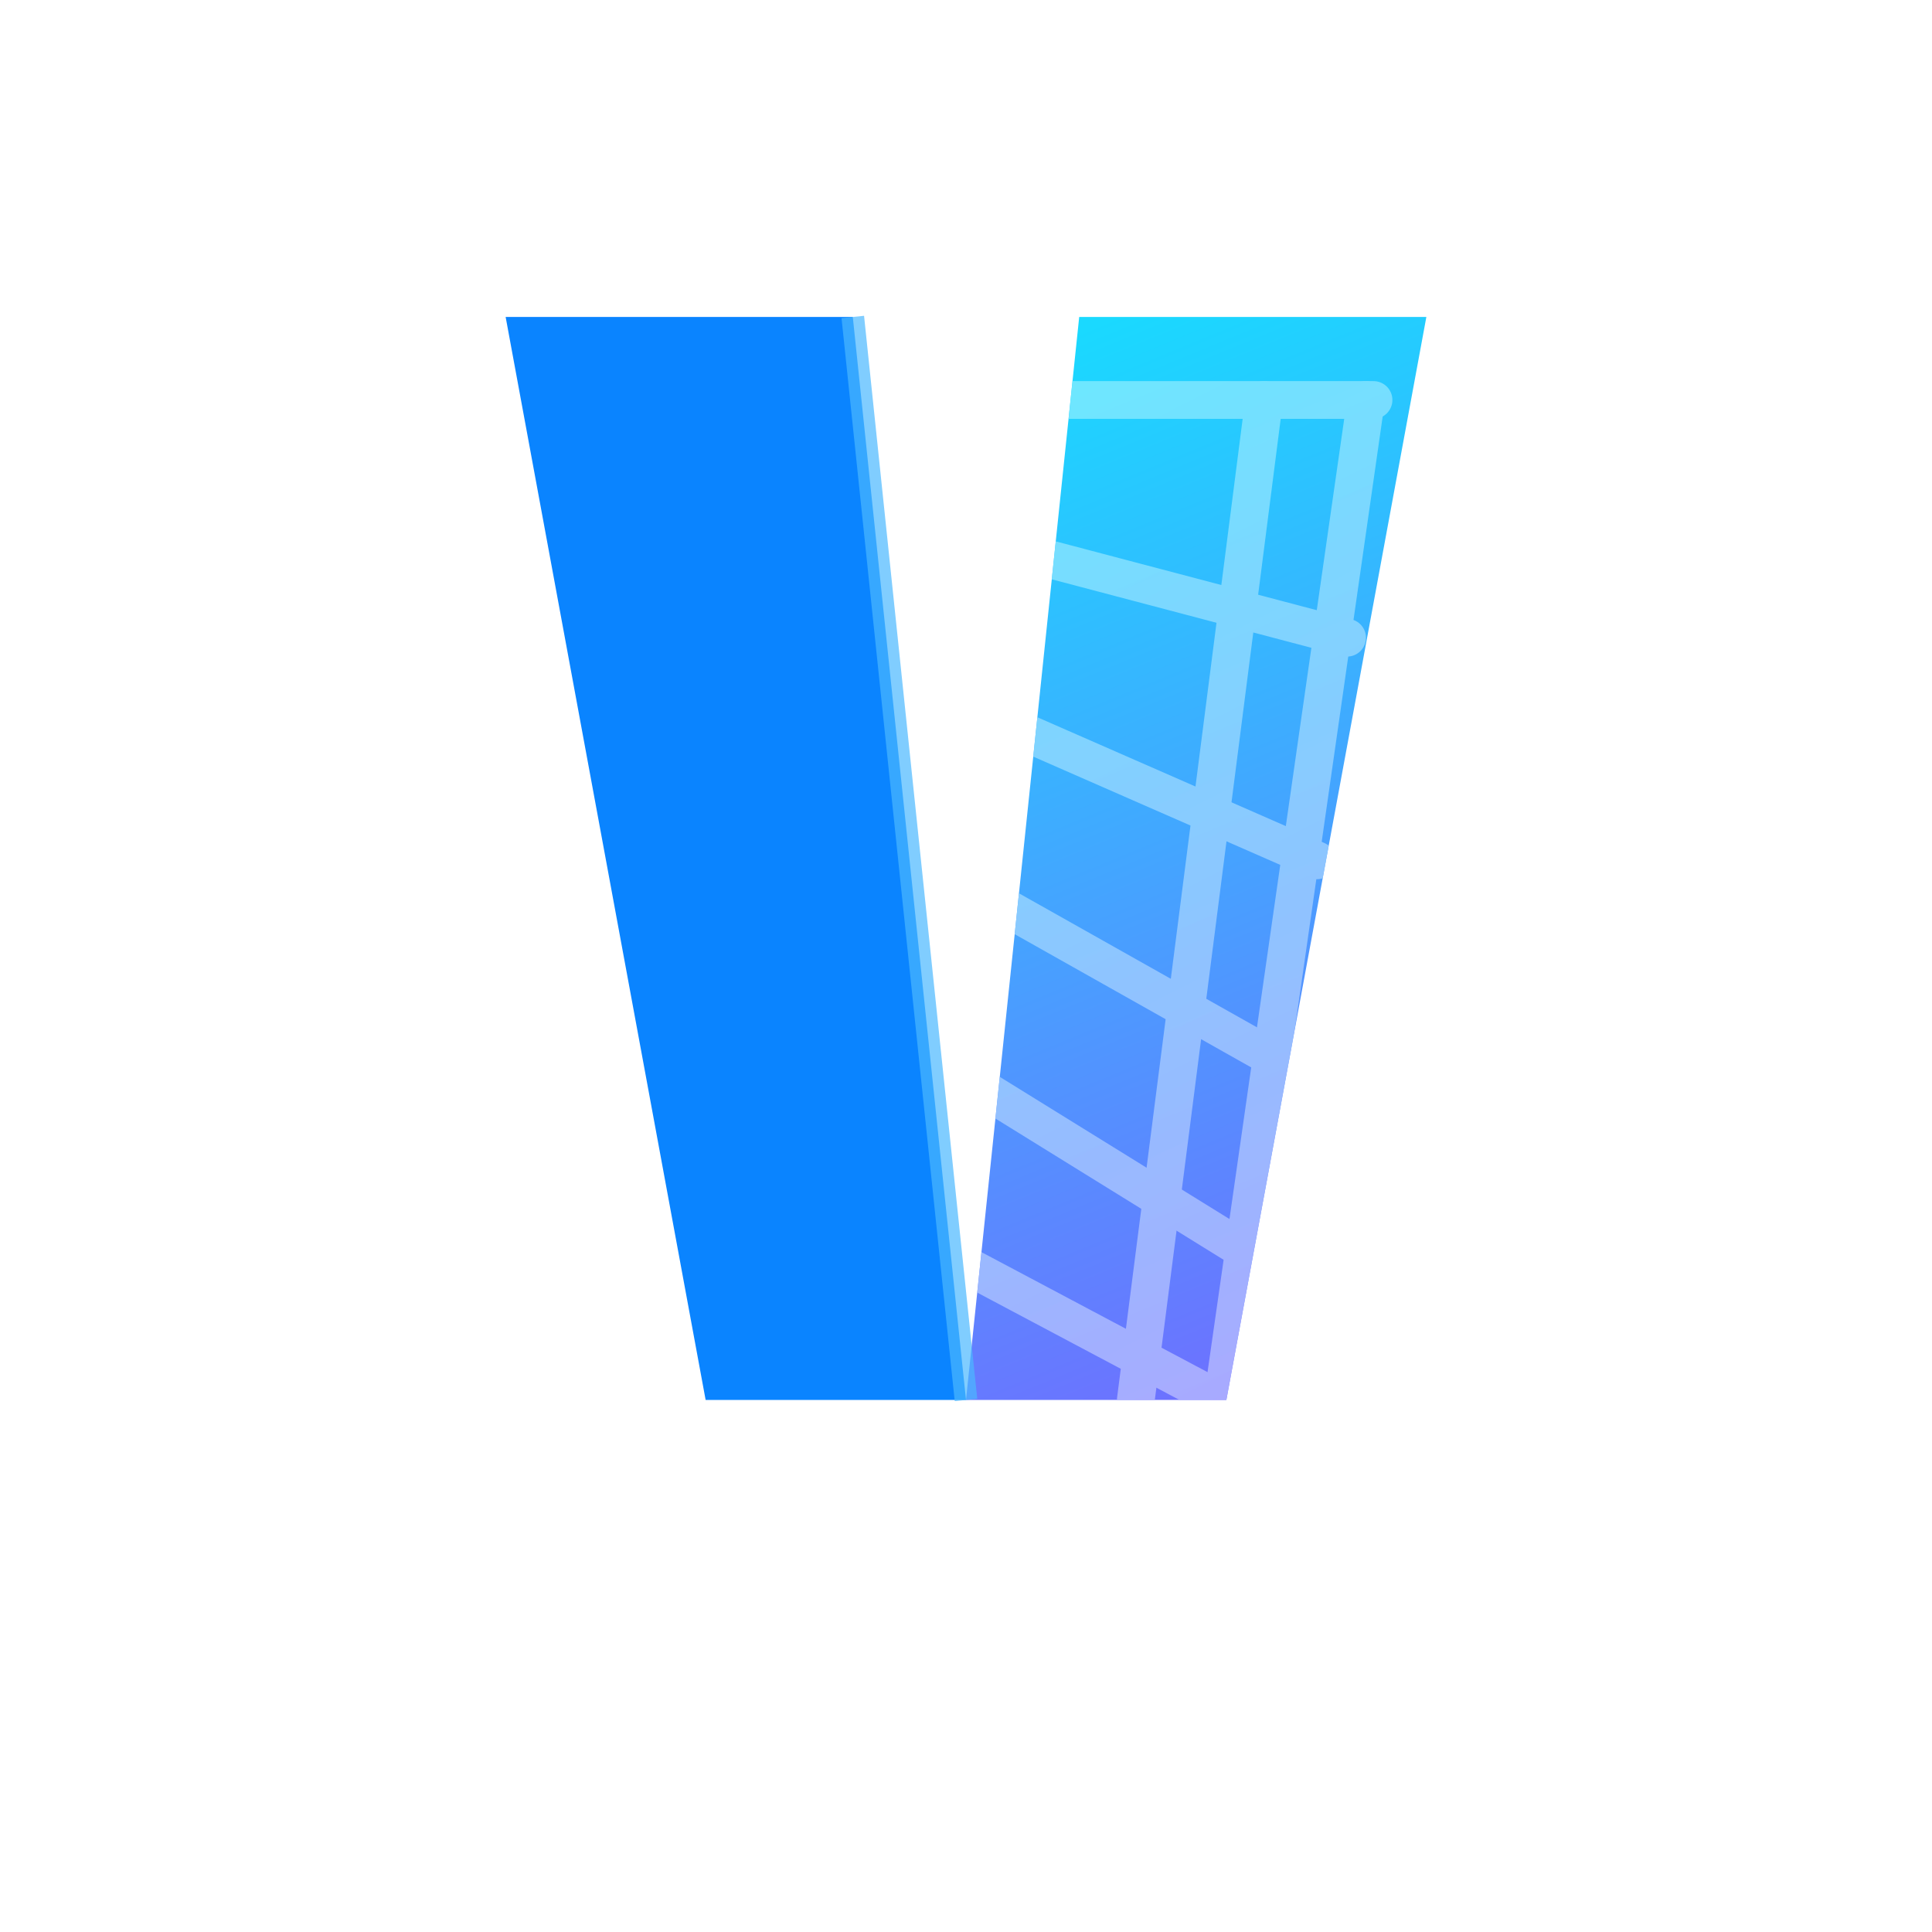
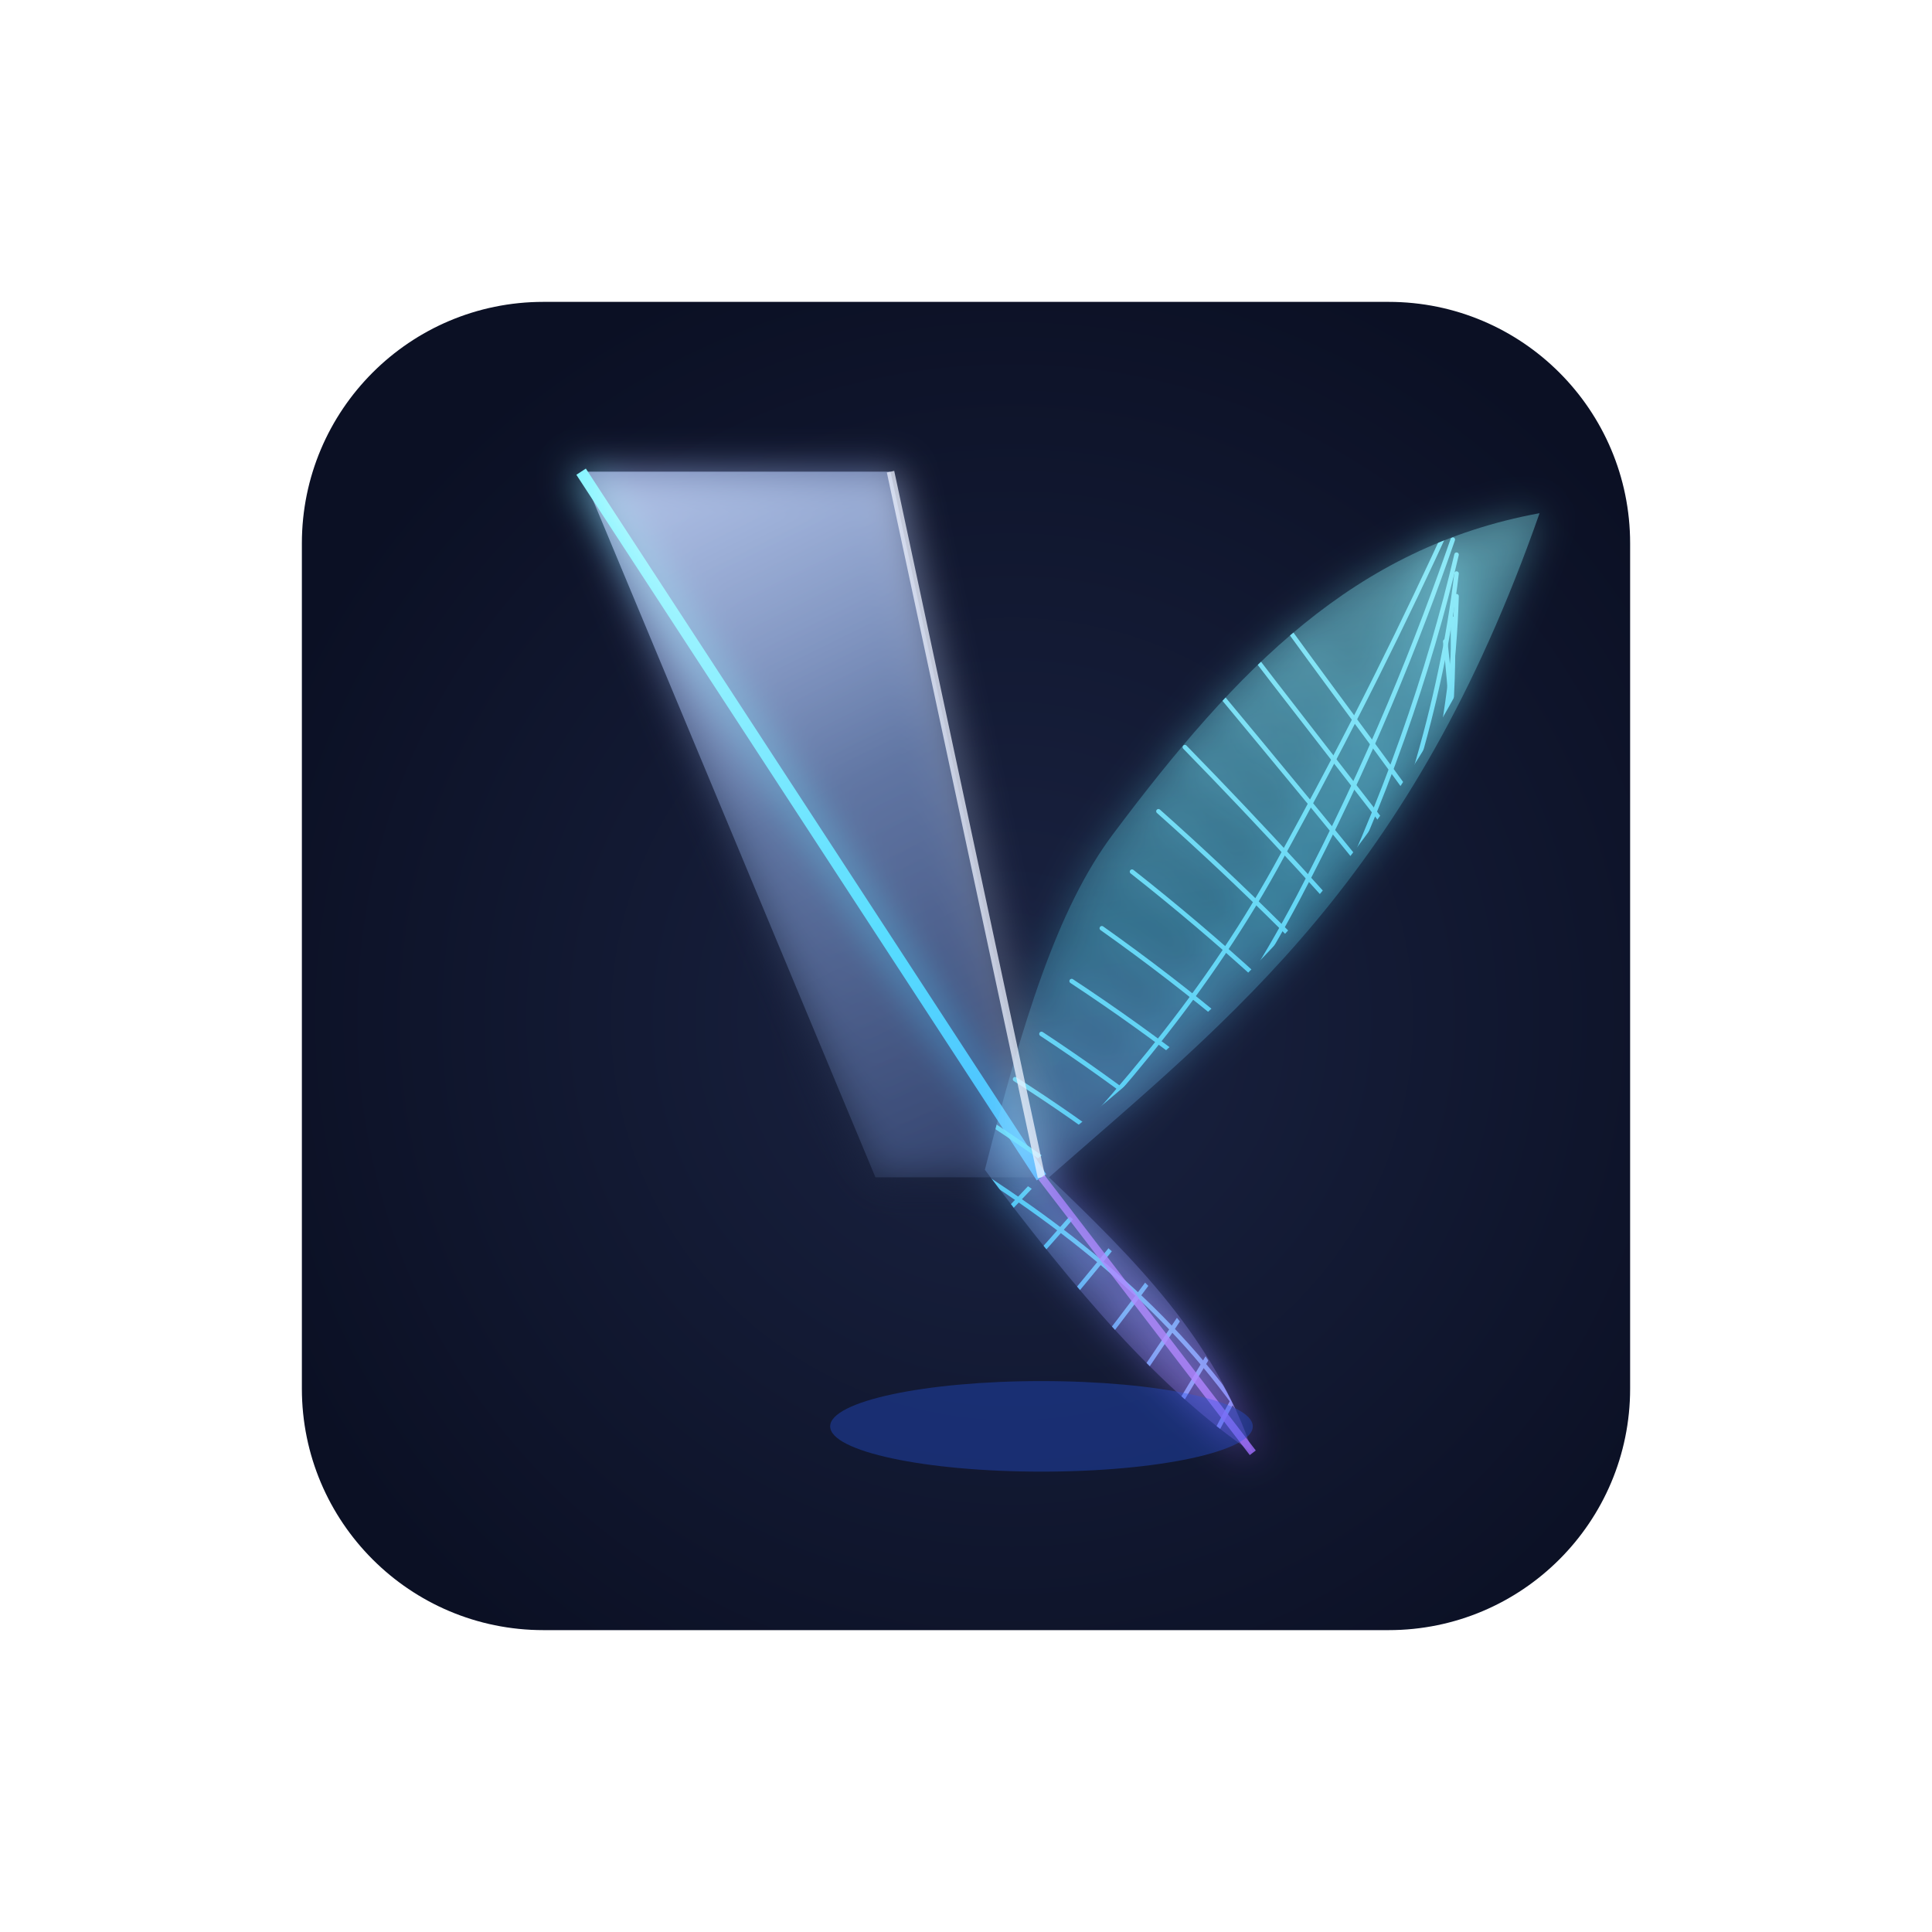
<svg xmlns="http://www.w3.org/2000/svg" width="1024" height="1024" viewBox="0 0 1024 1024" fill="none">
  <defs>
-     <linearGradient id="v-right-fill" x1="592" y1="168" x2="836" y2="760" gradientUnits="userSpaceOnUse">
-       <stop offset="0" stop-color="#00D4FF" />
-       <stop offset="1" stop-color="#6C4DFF" />
+     <radialGradient id="bgGlow" cx="0" cy="0" r="1" gradientUnits="userSpaceOnUse" gradientTransform="translate(536 540) rotate(94) scale(422)">
+       <stop offset="0" stop-color="#1A2342" />
+       <stop offset="1" stop-color="#0B1024" />
+     </radialGradient>
+     <linearGradient id="vSolid" x1="316" y1="248" x2="560" y2="742" gradientUnits="userSpaceOnUse">
+       <stop offset="0" stop-color="#7586B4" />
+       <stop offset="0.38" stop-color="#364466" />
+       <stop offset="1" stop-color="#0C1228" />
    </linearGradient>
-     <linearGradient id="v-right-stroke" x1="560" y1="202" x2="830" y2="734" gradientUnits="userSpaceOnUse">
-       <stop offset="0" stop-color="#77EAFF" />
-       <stop offset="1" stop-color="#B8A9FF" />
+     <linearGradient id="edgeCyan" x1="300" y1="250" x2="556" y2="744" gradientUnits="userSpaceOnUse">
+       <stop offset="0" stop-color="#7CF4FF" />
+       <stop offset="0.55" stop-color="#32C8FF" />
+       <stop offset="1" stop-color="#2D7BFF" />
    </linearGradient>
-     <clipPath id="v-right-clip">
-       <path d="M572 168H756L650 742H512L572 168Z" />
+     <linearGradient id="meshFill" x1="610" y1="264" x2="670" y2="760" gradientUnits="userSpaceOnUse">
+       <stop offset="0" stop-color="#8AF5FF" stop-opacity="0.36" />
+       <stop offset="0.45" stop-color="#56DFFF" stop-opacity="0.22" />
+       <stop offset="1" stop-color="#9B69FF" stop-opacity="0.3" />
+     </linearGradient>
+     <linearGradient id="meshStroke" x1="550" y1="272" x2="782" y2="754" gradientUnits="userSpaceOnUse">
+       <stop offset="0" stop-color="#92F7FF" />
+       <stop offset="0.62" stop-color="#43C9FF" />
+       <stop offset="1" stop-color="#A169FF" />
+     </linearGradient>
+     <clipPath id="meshClip">
+       <path d="M538 624C642 538 742 462 816 272C718 290 656 354 590 442C560 482 542 542 522 620C570 684 614 736 664 770C644 710 600 666 538 624Z" />
    </clipPath>
+     <filter id="softGlow" x="220" y="180" width="620" height="660" filterUnits="userSpaceOnUse" color-interpolation-filters="sRGB">
+       <feGaussianBlur stdDeviation="10" result="blur" />
+       <feBlend in="SourceGraphic" in2="blur" mode="screen" />
+     </filter>
  </defs>
-   <path d="M268 168H452L512 742H374L268 168Z" fill="#0A84FF" />
-   <path d="M572 168H756L650 742H512L572 168Z" fill="url(#v-right-fill)" fill-opacity="0.9" />
-   <g clip-path="url(#v-right-clip)" stroke="url(#v-right-stroke)" stroke-width="20" stroke-linecap="round" stroke-linejoin="round" opacity="0.88">
-     <path d="M542 212L728 212" />
-     <path d="M532 290L714 338" />
-     <path d="M520 378L698 456" />
-     <path d="M510 468L684 566" />
-     <path d="M500 564L668 668" />
-     <path d="M492 660L654 746" />
-     <path d="M724 212L648 742" />
-     <path d="M670 212L602 742" />
+   <rect x="160" y="160" width="704" height="704" rx="128" fill="url(#bgGlow)" />
+   <g filter="url(#softGlow)">
+     <path d="M308 250H472L552 624H464L308 250Z" fill="url(#vSolid)" />
+     <path d="M308 250L552 624" stroke="url(#edgeCyan)" stroke-width="6" />
+     <path d="M556 624C654 538 748 466 816 272C718 290 656 354 590 442C560 482 542 542 522 620C570 684 614 736 664 770C644 710 602 668 556 624Z" fill="url(#meshFill)" />
+     <g clip-path="url(#meshClip)" stroke="url(#meshStroke)" stroke-width="2.4" stroke-linecap="round" opacity="0.9">
+       <path d="M516 620C582 662 636 710 674 774" />
+       <path d="M526 596C602 646 664 702 712 770" />
+       <path d="M538 572C620 624 688 688 742 760" />
+       <path d="M552 548C640 606 714 674 772 752" />
+       <path d="M568 520C662 582 740 654 802 744" />
+       <path d="M584 492C680 560 758 638 826 734" />
+       <path d="M600 462C694 536 772 620 838 710" />
+       <path d="M614 430C704 510 780 596 842 680" />
+       <path d="M628 396C712 482 786 568 842 650" />
+       <path d="M640 360C718 454 790 540 838 616" />
+       <path d="M648 326C722 424 792 506 828 576" />
+       <path d="M656 296C726 396 790 470 816 536" />
+       <path d="M530 646C586 588 636 532 676 460C718 384 746 326 768 278" />
+       <path d="M546 670C602 608 650 548 688 476C726 404 752 338 770 286" />
+       <path d="M564 692C616 630 662 570 698 498C734 426 758 354 772 294" />
+       <path d="M584 712C632 650 674 590 708 518C742 446 764 372 772 304" />
+       <path d="M604 730C646 668 686 608 718 538C750 468 770 390 772 316" />
+       <path d="M624 746C660 686 698 626 726 560C754 492 772 414 770 328" />
+       <path d="M644 760C674 702 710 646 738 582C762 522 778 444 766 340" />
+     </g>
+     <path d="M472 250L552 624" stroke="#E8EDFF" stroke-opacity="0.75" stroke-width="4" />
+     <path d="M552 624L664 770" stroke="#9B69FF" stroke-opacity="0.8" stroke-width="4" />
  </g>
-   <path d="M452 168L512 742" stroke="#4BB8FF" stroke-opacity="0.7" stroke-width="12" />
+   <ellipse cx="552" cy="756" rx="112" ry="24" fill="#2557E9" fill-opacity="0.35" />
</svg>
